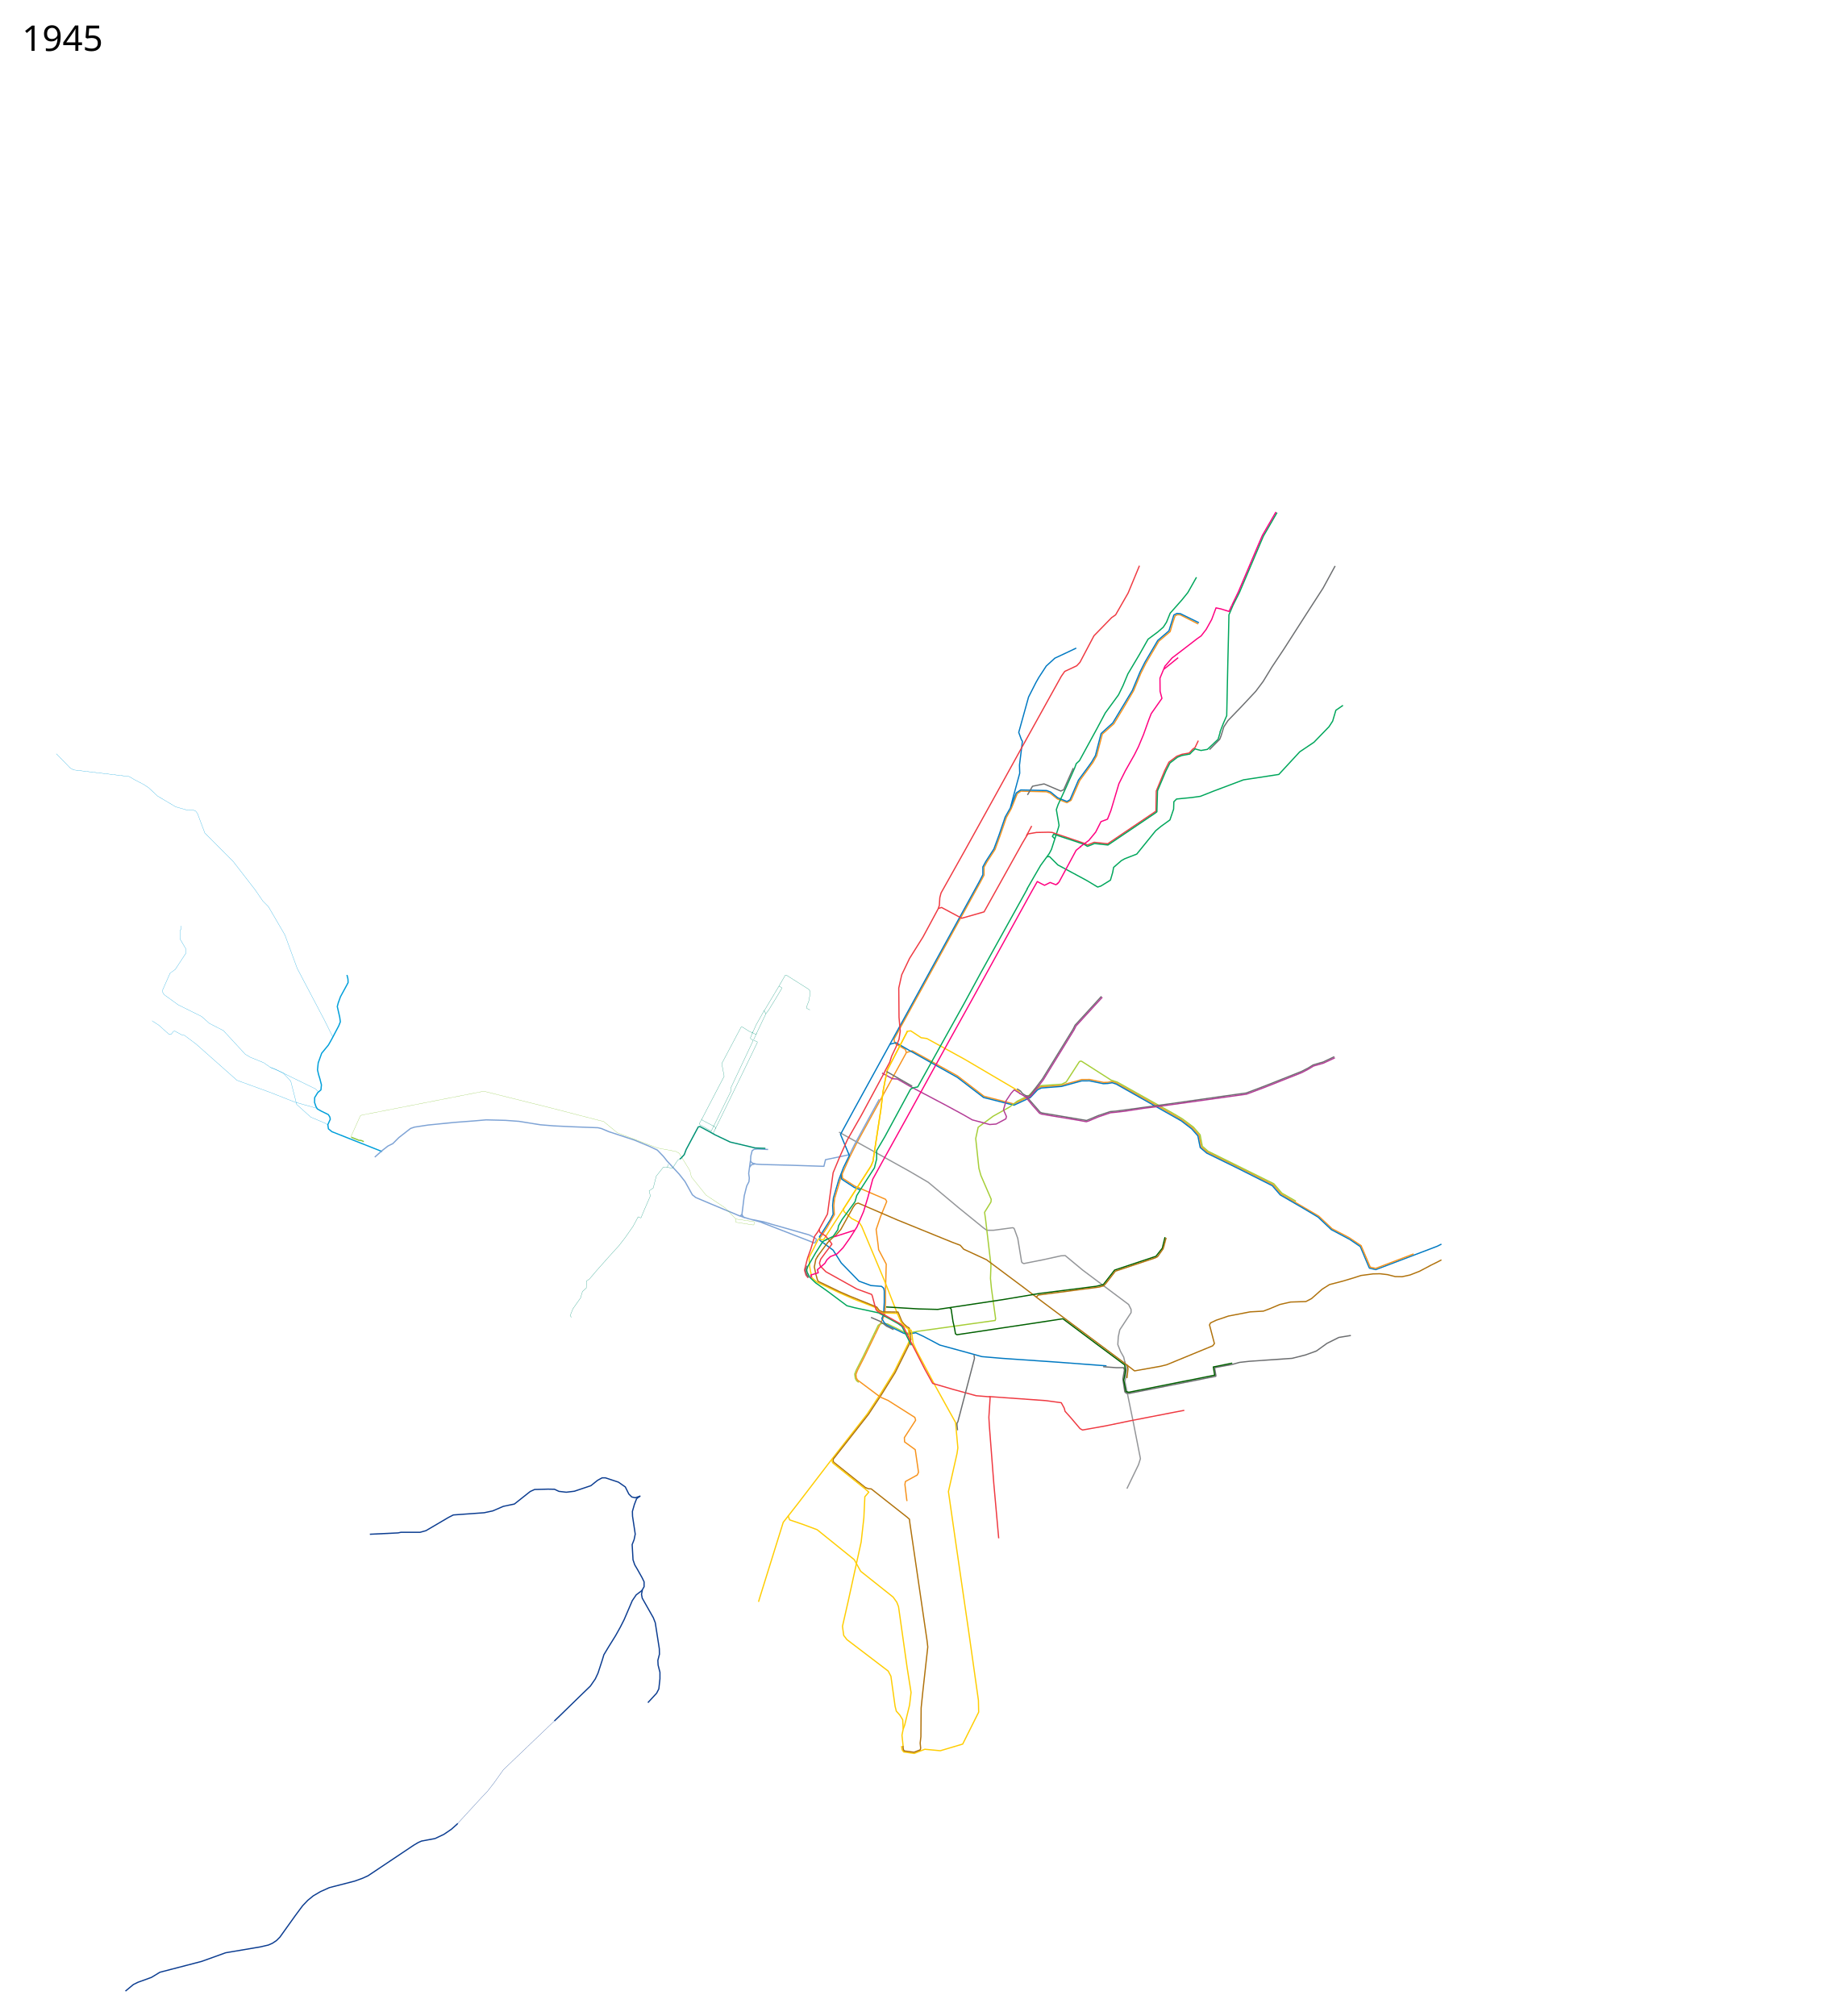
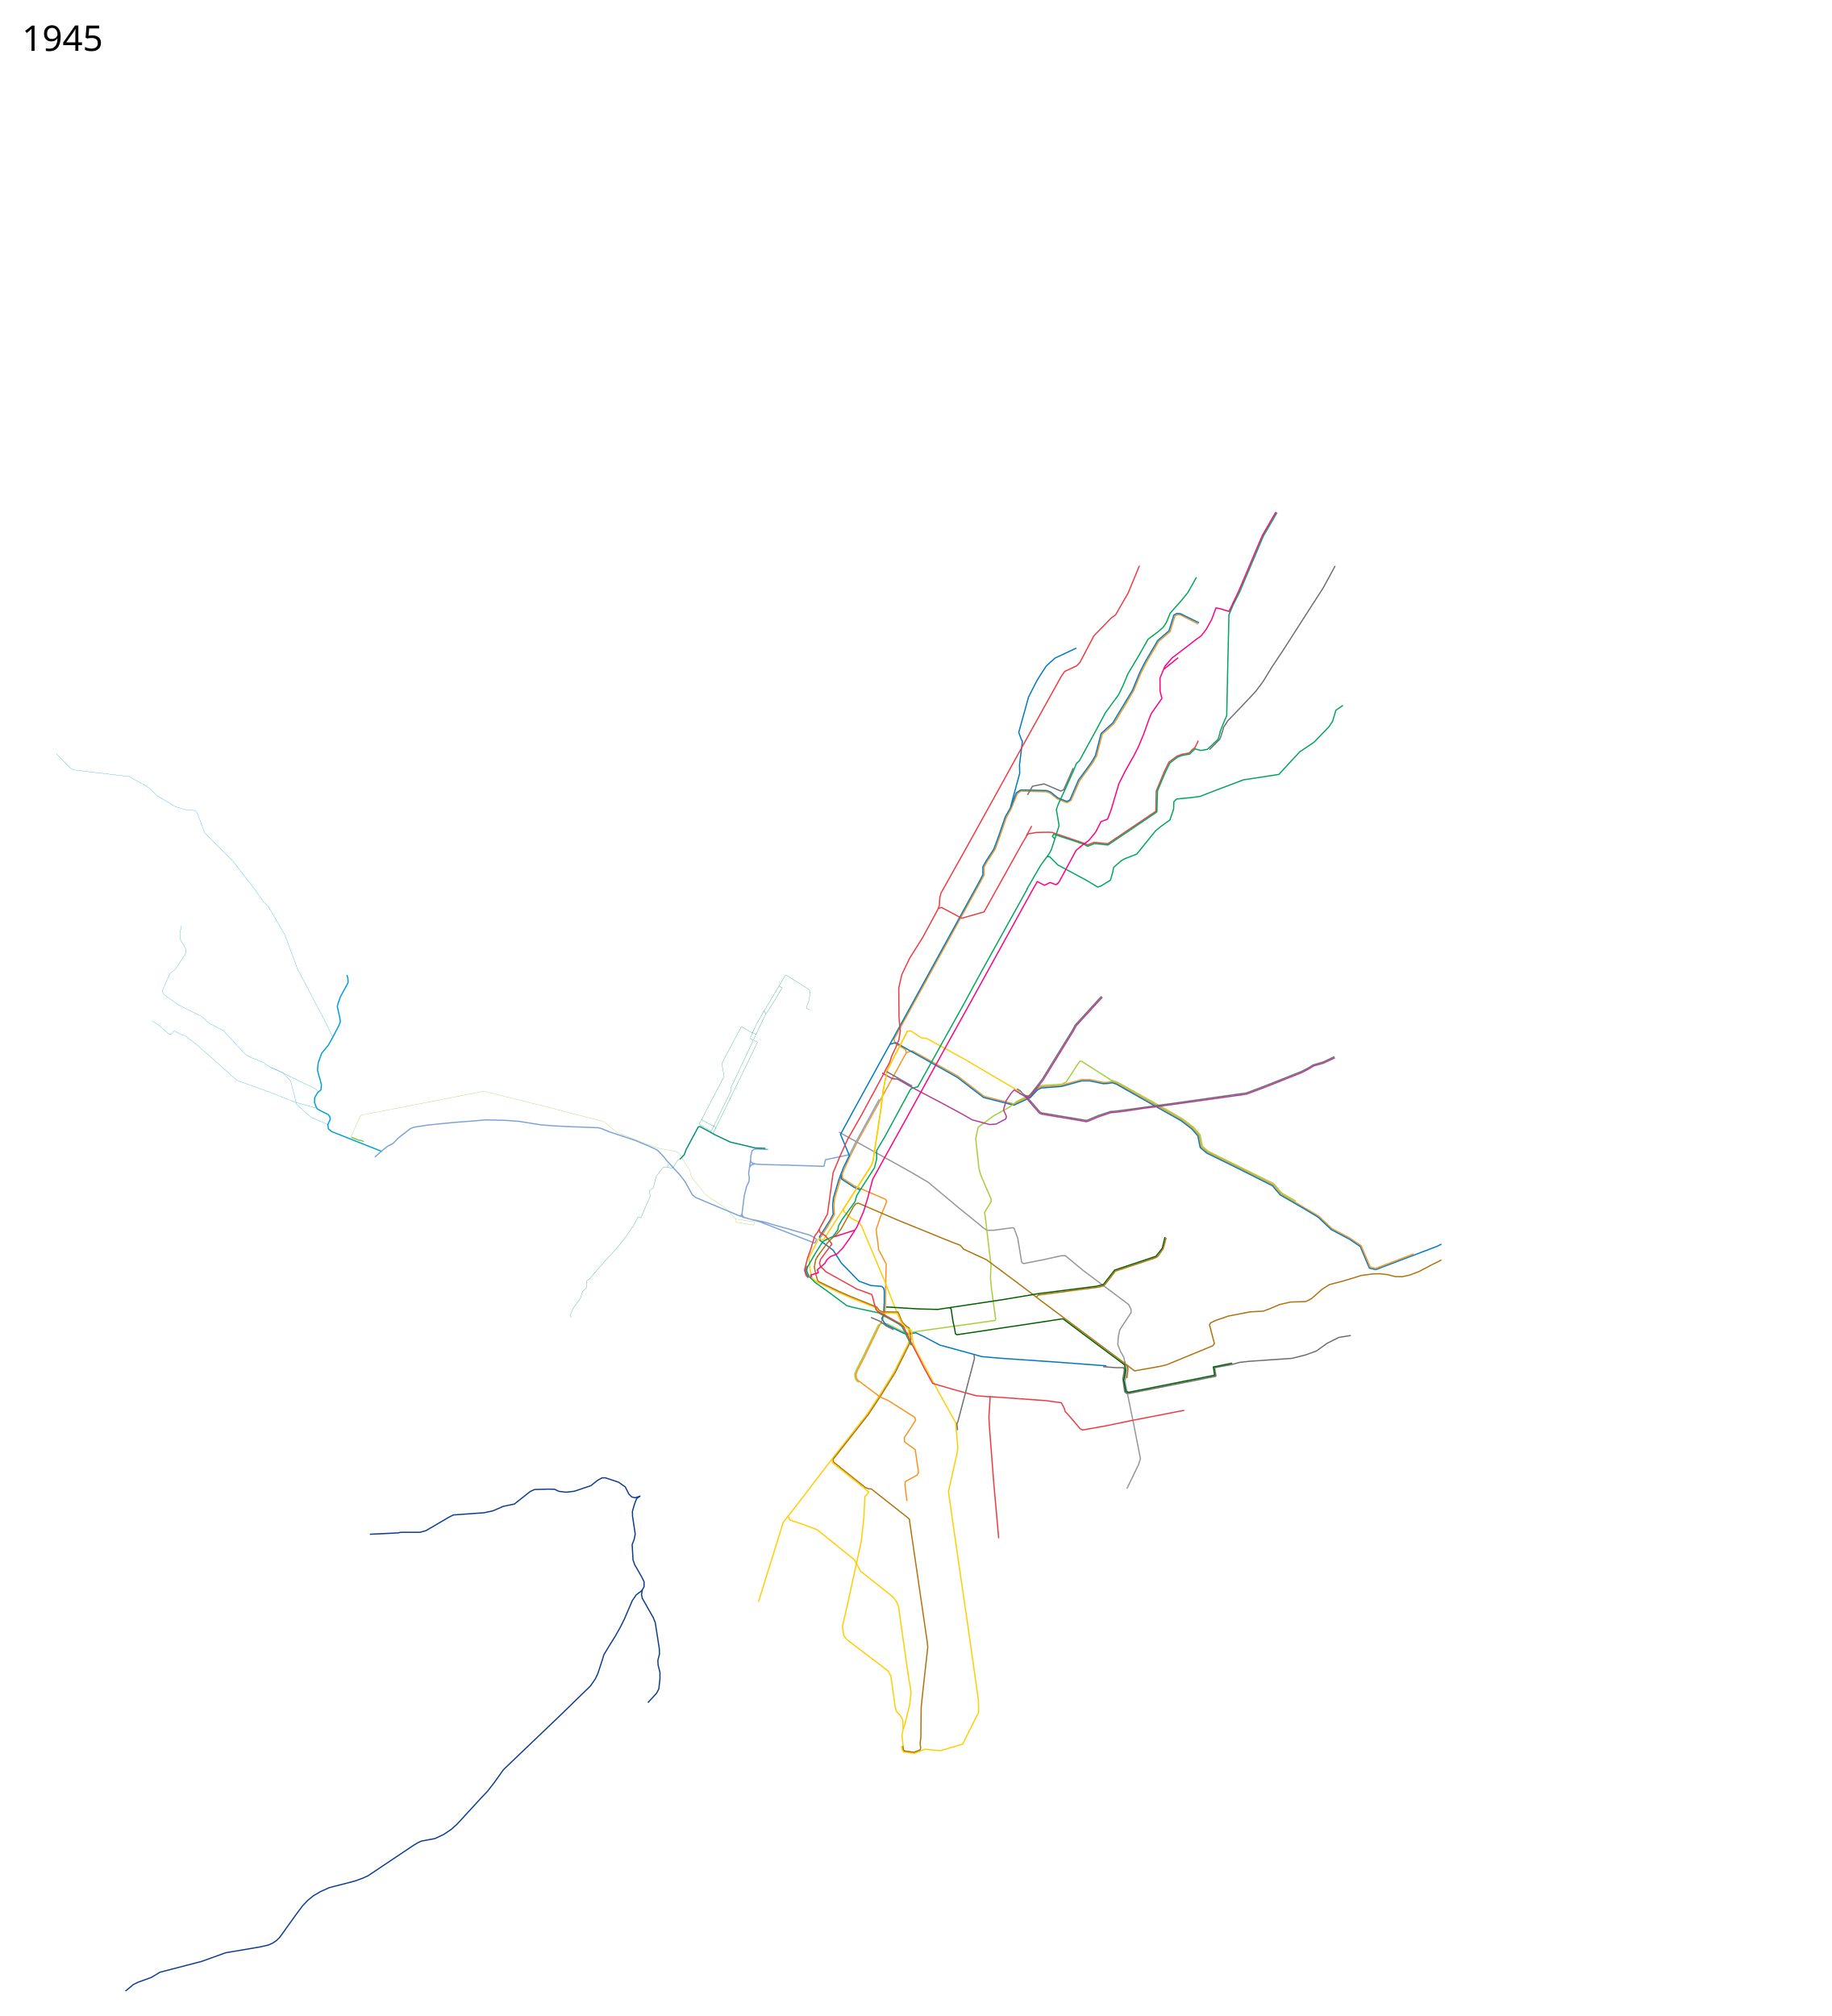
<svg xmlns="http://www.w3.org/2000/svg" width="7450" height="8200" viewBox="-1100 -1934 7450 8200">
  <path d="M3774 604l-53-27-20-10-11-1-10 5-11 33-9 31-46 39-53 90-20 40-30 72-39 66-41 68-47 42-23 88-15 27-54 74-35 80-17 10-38.633-15.206-29.63-23.62-14.753-5.631L3053 1284l-15 10-24 60.375-20.445 36.88-25.624 74.47-20.306 55.4-32.99 50.854-11.76 21.271v32.125l-15.467 29.55-350.605 637.509 1.197 8.691 5.375 10.625 39.855 23.049 3.452 13.062L2385 2715l-28 56-31 70 1 17 49 32 77 33 49 21 5 9-25 61-18 53 8 63 2 19 31 58.813-3.016 109.286.016 48.002-2.939 47.944-40.06 82.955" fill="none" stroke="#f7931d" stroke-width="5" stroke-linejoin="round" />
  <path d="M2587.576 2346.983l23.187-7 184.017 102.084 35.508 27.288 72.356 55.644 121.403 31.266 56.885-27.621 6.695-2.043 29.661-31.686 18.03-8.54L3217 2481l23-7.25 39.75-10.5 19.75-6.25 33-.25 56.5 12 17.75-.5 16.75-3.5 19.5 7 203 113.75 60.75 35.25 44 33 26.5 30.25 9.25 46.75 24.75 21.5 116.25 56.5L4079 2885l32 37.5 153.25 90 54.25 51.25L4388 3100l48.75 32.75" fill="none" stroke="#f7931d" stroke-width="5" stroke-linejoin="round" />
  <path d="M2519.5 2313.5l25-6.5 53.5 31 196 110 107 82 123.537 31.265L3083 2534l7.365-3.034 30.228-32.204 15.318-7.448L3218 2485l82-22.5 32-.25 56.14 11.59 18.36-.84 17.5-3 16.75 5.5L3705 2625l42.5 32.5 25.25 28.75 4.75 24.5 4.75 23 26.5 22.5L3930 2815.5l145.5 73.25 32.25 37.5 96.5 56 57.25 34.25 54 51 74.5 39.5" fill="none" stroke="#0079c2" stroke-width="5" stroke-linejoin="round" />
  <path d="M3421.5 2460.5l-121.695-77.789-5.805-.439-3.928 2.792L3237 2467l-18 9-51.5 3.5-32.864 2.288-20.822 9.78-28.95 30.728-8.466 4.305" fill="none" stroke="#a6ce38" stroke-width="5" stroke-linejoin="round" />
  <path d="M3420 2459.5l24.743 7.836L3668.25 2592.5l41.25 24.25 45.25 34 27 31 9 46.5 23.25 20.25 267.5 132.25 32.5 38 57.75 33.25" fill="none" stroke="#a6ce38" stroke-width="5" stroke-linejoin="round" />
  <path d="M2313 2671l288 160 75 44 123 103 101 82 14 10h28l77.31-10.37 4.187 1.635 2.436 3.05L3040 3103l11 67 4.713 29.066 3.804 4.159 5.113 2.267L3143 3190l73-16 17-1 71 59 187 140 10 20v13l-46 70-6 28-2 32 11 28 13 23 5 22" fill="none" stroke="#939598" stroke-width="5" stroke-linejoin="round" />
  <path d="M2591 2261l-81 156-9 41-9 48-9 74-32 210-8 19-45 70-68 106" fill="none" stroke="#ffcd02" stroke-width="5" stroke-linejoin="round" />
  <path d="M4390 3107l43.419 29.444 31.694 75.443 5.387 12.202 25.873 6.035L4746.5 3135l16.967-8.557" fill="none" stroke="#0079c2" stroke-width="5" stroke-linejoin="round" />
  <path d="M2588 2261l17-2 41.923 27.876 23.299 3.271 154.81 85.075L3027 2494l21.5 14" fill="none" stroke="#ffcd02" stroke-width="5" stroke-linejoin="round" />
  <path d="M3011.5 1348l22.565-56.92 17.92-11.967 105.666 2.42 15.95 5.984 28.582 23.356L3240 1326l12.5-7 34.5-80 40-54.5 13.5-19 15.5-26.5 23-89.5 47.5-43 79.5-132 31.5-75.5 19.5-39 52.5-89 45.5-39 20-64.5 12.5-6.5 14 1 75.5 37" fill="none" stroke="#0079c2" stroke-width="5" stroke-linejoin="round" />
  <path d="M2476.5 2537.5l-100.5 184-20 41-98 20.5-6.5 27-136.5-4.5-116-3-23.5-1.5-15-4-7.5-7.5 1-21 5.5-22 8.5-6 14-1 42.5 2" fill="none" stroke="#7ea3d5" stroke-width="5" stroke-linejoin="round" />
  <path d="M3278 702l-42 20-45 21-35 32-30 46-12 21-30 59-40 144 11 30 4 6-12 97 1 33-27 99-11 42-21 37-26 76-20 54-33 51-12 22v32l-15 29-509 926-55 101 36 86-24 49-19 50-22 74-3 30 2 36-12 23-45 71h0" fill="none" stroke="#0079c2" stroke-width="5" stroke-linejoin="round" />
  <path d="M1952.5 2787.5l-7 51.5 2.5 18.5-1.5 15-9 17.5-10 39.5-6.5 52.5-3 23.5 5.463 11.013L1945 3023l45.873 12.612 191.239 74.149 11.618 4.507 9.156 3.87 8.447 3.89 4.128-1.728 5.053-11.074-.734-4.09-7.713-5.076-10.372-5.968-11.426-5.525L2036.687 3045l-30.09-9.09-47.642-9.403" fill="none" stroke="#7ea3d5" stroke-width="5" stroke-linejoin="round" />
  <path d="M2393.12 3688.706l-8.584-6.646-5.171-9.332-2.517-17.65 7.08-18.076 27.456-53.708 61.367-127.17 8.941-4.889 8.207-2.64L2510 3451l67.5 33.25 13.492 4.348L2623 3483l10-2 315-44 2-7-17-123-4-41 2-54L2909 3025l-4-28 26-42 1-11-42-97-8-29-13-121 10-46 61-45 65.881-36.797 32.314-24.423L3077 2525.5" fill="none" stroke="#a6ce38" stroke-width="5" stroke-linejoin="round" />
  <path d="M2235 3092v19l54 40 33 52 72 74 48.702 17.897 43.243 3.332 8.96 7.646L2497 3317v47l-3 50-7 15 10 17 10 9 69 34 16 4 33-6 32 15 66 35 139 38 32 9 82 7 232 16 179 13.5 14 1" fill="none" stroke="#0079c2" stroke-width="5" stroke-linejoin="round" />
  <path d="M2326 2840.5l-7.5 22-23.5 78-3 28.5 2 37.5-30 52.5-27.5 41.5" fill="none" stroke="#f7931d" stroke-width="5" stroke-linejoin="round" />
  <path d="M2320.5 2841l2.5 20 8 6 43.5 28.5 24 10" fill="none" stroke="#0079c2" stroke-width="5" stroke-linejoin="round" />
  <path d="M2488 2430.5l42 23 20.5 1.5 52 30 24.5 13 118.5 62.5 72 39 37.5 21.5 71 19 26-2 39.5-21 2.5-9.5-12-27.5 10.5-36.5 20-30 13-14.5 25 15.5" fill="none" stroke="#b33c96" stroke-width="5" stroke-linejoin="round" />
  <path d="M2591 2261l-81 156-9 41-9 48-9 74-32 210-8 19-45 70-68 106" fill="none" stroke="#ffcd02" stroke-width="5" stroke-linejoin="round" />
  <path d="M2331 2983l-80 124-8 2-10.239-5.06-4.51 2.812L2208 3148l-17 32 2 34.5 3.5 20.5 6.127 27.776 18.94 17.343L2318 3326l55 24 90 35 11 16 14 5 62 2" fill="none" stroke="#ffcd02" stroke-width="5" stroke-linejoin="round" />
  <path d="M2331 2982l2 12 31 28 31 16 10 16 94 224 52 133M2601 3515l-8 18.5-55.5 112-57.5 92.5-52 79-144 184-137 179-61 78-96 308-4.5 15.5" fill="none" stroke="#ffcd02" stroke-width="5" stroke-linejoin="round" />
  <path d="M2106 4231c1 4 6 17 6 17l53 18 59 22 151 122 26 47 132 105 15 21 7 18 35 248 16 101-6 51-20 82-6 16-5 25 5 47" fill="none" stroke="#ffcd02" stroke-width="5" stroke-linejoin="round" />
  <path d="M3475 3603l8 26-4 40-3 16 35 171 28 143-8 25-47 97" fill="none" stroke="#939598" stroke-width="5" stroke-linejoin="round" />
  <path d="M2543 3402.5l10.074.216 15.329 37.579 8.131 10.606 11.314 10.253 11.053 6.81.942 5.014 5.532 41.77-7.545 20.48-56.705 114.02-57.049 91.566-51.338 77.965-143.35 182.328-.147 8.019 2.759 4.873 130 104" fill="none" stroke="#b0720c" stroke-width="5" stroke-linejoin="round" />
  <path d="M2263 3107l-16 9-29.5 46.5-31.5 54.5-4.572 14.478 1.897 9.398 10.631 20.472 24.083 22.77L2266 3318l79 59 31 8 98 21 78 43 17 12 38 77M3077 1683l27-47 29-50 35-48 9-17 28-87 3-11-11-64 7-20 31-67 36-81 7-19 13-12 72-132 33-62 54-74 18-37 20-48 47-79 35-62 39-29 23-20 13-20 15-37 47-53 25-31 35-62M3160 1551l9-1 34 34 117 63 45 27 13-4 39-24 9-31 4-21 31-27 14-8 49-19 77-95 22-18 36-26 15-44 1-30 11-11 61-6 36-5 53-21 122-46 144-22 85-92 58-39 61-63 15-23 13-44 29-20" fill="none" stroke="#00a65b" stroke-width="5" stroke-linejoin="round" />
  <path d="M2499 2424l20-37 8-25 18-38 12-31 5-33-5-56-1-119 12-54 32-67 54-86 26-48 36-67 5-14 2-32 5-19 97-173 123-222 102-185 127-229 20-36 20-36 14-20 49-23 13-14 57-108 72-74 16-11 51-89 46-111M2502 2420l-98 182-57 100-31 69-27 65-16 116-7 52-39 72-13 18-16 53-13 36-12.5 49 6 20.5 9 11" fill="none" stroke="#ef3a42" stroke-width="5" stroke-linejoin="round" />
  <path d="M2227 3174.5l-8.5 14-6 30.5 6 29 7.057 25.34 3.7 5.013 84.626 40.908 41.617 18.239 111 45 10 13.5 13.5 6 53 .5" fill="none" stroke="#b0720c" stroke-width="5" stroke-linejoin="round" />
  <path d="M2550.06 3408.707L2564 3441l5.4 8.4 14.6 15 10.42 6.538L2601 3515" fill="none" stroke="#ffcd02" stroke-width="5" stroke-linejoin="round" />
  <path d="M2231.5 3066l4 13 22.5 14 20.5 25 5.5 8.5-24 31.5-21.5 29.5-5 16 3.5 12.5 22.55 22.802L2385.5 3309l60 22 3 6.5 11 42 4 13.5 6.5 7 36 19 57 32 12 11 35.5 73" fill="none" stroke="#ef3a42" stroke-width="5" stroke-linejoin="round" />
  <path d="M2593.456 3470.76l13.553 6.33 7.491 52.41h0l14.5 32 76 142.5 82 148 9.348 102.969L2793 3978l-35 155 31 216 52 357 39 276 1 48-65 130-91 27-63-6-43 17-43-6-6-8-3-16" fill="none" stroke="#ffcd02" stroke-width="5" stroke-linejoin="round" />
  <path d="M2609 3531.5l53.5 104.5 31.5 57 82 24 94.5 26 55.5 4.5" fill="none" stroke="#ef3a42" stroke-width="5" stroke-linejoin="round" />
  <path d="M2923 3746.5l231.5 16.5 62.5 8.5 12 22 3.5 13 21.5 24 39.5 46.5 10 5.5 95-17 101.5-21 170-33 47.5-9" fill="none" stroke="#ef3a42" stroke-width="5" stroke-linejoin="round" />
  <path d="M2928 3745.5l-5.5 85.5 2 35 18 233.5 20 223.5" fill="none" stroke="#ef3a42" stroke-width="5" stroke-linejoin="round" />
  <path d="M2610.5 2484l-104-59.5" fill="none" stroke="#6c6e70" stroke-width="5" stroke-linejoin="round" />
  <path d="M2225 3177l19-26 23-31 17-17 16-13 20-23 50-90 10-14 11-3.5 159 68.5 224 91 32 12 14 16 93 43 154 115 72 55 320 239 56 43 107-19 24-6 187-77 7-9-20-76 4-8 23-11 50-17 88-17 54-3 24-9 43-18 44-10 62-2 23-12 43-38 30-19 31-8 22.992-6.03L4407 3263.5l29.5-9.5 49-6.5 28.005-.59 30.495 3.59 31.5 8 28 .5 32-7 38.5-15 48-25.5 27.5-13.5 14-7.5" fill="none" stroke="#b0720c" stroke-width="5" stroke-linejoin="round" />
  <path d="M2189 3261.5l-7.5-12.5-2.458-8.528-2.069-8.867 5.75-16.928" fill="none" stroke="#6c6e70" stroke-width="5" stroke-linejoin="round" />
  <path d="M2420 4116.5l13 5 11 .5 64 50.5 82.5 65 9 8 1.5 14.5 70 479 3 26-20 180-7 68-1 117-3 26 2 20-1.375 7.25-25.375 10-39.875-5.5-3.75-5.75-1.625-14" fill="none" stroke="#b0720c" stroke-width="5" stroke-linejoin="round" />
  <path d="M3096.703 1425.609L3075 1466" fill="none" stroke="#ef3a42" stroke-width="5" stroke-linejoin="round" />
  <path d="M2862 3577l2 14-67.5 257.5-3.839 6.6.218 7.524 2.129 20.874" fill="none" stroke="#6c6e70" stroke-width="5" stroke-linejoin="round" />
  <path d="M2718 1761l12-4 82 44 91-26 156-280 22-37 35-6 50-1 14 1 130 44 14 7 27-11 55 6 196-132.5 1.5-82 34.5-83.5 17-34 32-24 21-8 29-5 15-16 9-6 13.5-28.5" fill="none" stroke="#ef3a42" stroke-width="5" stroke-linejoin="round" />
  <path d="M3862.5 1044l13.5-35 14-32 4.5-214 3-125 1.5-71 17-40 25.25-50L4039 247l55.5-96" fill="none" stroke="#00a65b" stroke-width="5" stroke-linejoin="round" />
  <path d="M3634.5 788l58-47M2377.5 3070l-21.5 33.5-27 38-24.5 25-26.5 10.5-14 13-9 15-30 25.5 3.5 12.5-30 9 1.5 11" fill="none" stroke="#ff0080" stroke-width="5" stroke-linejoin="round" />
  <path d="M2763.218 3385.514l5.72 4.333L2776.5 3441l6.5 28.5 3.616 21.696 5.918 3.794L2999 3464l169.5-25.5 55-8.5 139.5 104.5 111.963 83.229 1.537 13.771" fill="none" stroke="#006000" stroke-width="5" stroke-linejoin="round" />
  <path d="M4436 3131l38 89 22 5 154.192-58.68" fill="none" stroke="#f7931d" stroke-width="5" stroke-linejoin="round" />
  <path d="M2618 2489l-14 7-105 194-33 56v34l-9 36-54 84-18 29-7 25-53 73-14 25-3 16-19 27-31 15" fill="none" stroke="#00a65b" stroke-width="5" stroke-linejoin="round" />
  <path d="M3072.323 2522.274l58.552 67.23 7.06 3.27 181.955 30.646 8.982-3.614 38.9-16.305 49.065-16.34 21.081-1.564 38.264-4.987 183.318-25.11 229.904-32.677 80.08-11.146 72.406-27.29 151.697-60.115 27.221-13.853 20.466-12.742 31.08-9.322 8.71-2.178 46.613-22.145" fill="none" stroke="#6c6e70" stroke-width="5" stroke-linejoin="round" />
  <path d="M2618 2490l15-3 119-214 68-122 70-129 177-319 12-22" fill="none" stroke="#00a65b" stroke-width="5" stroke-linejoin="round" />
  <path d="M3036.968 2494.677l14.156 8.985 8.383 10.721 12.816 7.891 8.756 1.625 5.413-.327 5.782-5.718 47.73-62.901 124.472-201.923 8.605-17.034 107.35-117.286" fill="none" stroke="#6c6e70" stroke-width="5" stroke-linejoin="round" />
  <path d="M3486 3617.5l2.5 16.5-4.5 37.5" fill="none" stroke="#b0720c" stroke-width="5" stroke-linejoin="round" />
  <path d="M3190 1477l-9-9 5-9 123.5 41 14 8.5 15.5-6 13-5.5 55 6 57-38.5 135.5-91.5 6.5-5 2.5-85.5 34.21-80.906L3659 1169.5l30.5-23.5 18-7 32.5-6 9-9.5 12.5-11.5 8 2.5 16 4 26-4.5 43.5-41 9-31" fill="none" stroke="#00a65b" stroke-width="5" stroke-linejoin="round" />
  <path d="M3298 1508l-20.5 16.5-69.5 129-7.5 8" fill="none" stroke="#ff0080" stroke-width="5" stroke-linejoin="round" />
  <path d="M2377.5 3069.5l8.076-12.467L2413 2993.5l17.5-57.5 19.5-73.5 40.5-73.5 99-178.5 91-165.5 80-145 91.5-164.5 100-181.5 143.5-260 23.983-42.398 14.99 8.06 14.597 7.3 22.651-11.578 23.658 9.312 8.557-6.544M2377.5 3069.5l-84 27" fill="none" stroke="#ff0080" stroke-width="5" stroke-linejoin="round" />
  <text x="-1010.547" y="-1727.039" style="-inkscape-font-specification:Sans" font-size="144px" font-weight="400" font-family="Sans">
    <tspan x="-1010.547" y="-1727.039">1945</tspan>
  </text>
  <path d="M3293.5 1510.5l35.5-26 28-34 21.5-42.5 26.5-10 14-35.5 32.5-109 26-52 37-65.5 16.5-33 20.5-49 22-61.5 9.5-24 43.5-62-7.5-28.5-.5-53.5 20-48.5 29.5-34 59.5-45.5 42-32.5 16.5-11.5 20.5-26.5 22.5-40.5 17.5-47 19 4 34 10.5 11.5-25" fill="none" stroke="#ff0080" stroke-width="5" stroke-linejoin="round" />
  <path d="M4331 368l-49 90-69 107-91 142-48 72-36 59-30 40-58 62-55 57-17 26-11 36-5.5 14-41.5 42M2535 3474l-28.003-13.545-25.562-19.285L2443 3424.5" fill="none" stroke="#6c6e70" stroke-width="5" stroke-linejoin="round" />
  <text x="-1010.547" y="6163.961" style="-inkscape-font-specification:Sans" font-size="144px" font-weight="400" font-family="Sans" />
  <path d="M454.5 2750L347 2707.5l-97-38.5-14-11.5-2.5-17 10-22-2-9.5-6-9.5L206 2585l-15-8.5-5.5-9-6-17.5.5-19.5 12.5-20.5 13-11 1-10 1-10.5-6-23.5-5.5-18-4.5-19.5 3-28.5 14-39 27.5-33.5 13-23 29-55 6.5-16.5-2.5-18-10-44 4-15 9-25 24.5-45 6.5-12.5-.5-13.5-1.31-6.29-2.859-11.061" fill="none" stroke="#009fda" stroke-width="5" stroke-linejoin="round" />
  <path d="M1971.5 2800l-14.5 3.5-7.5 9.5M1906 3010.5l24 8M1918 3006.5l-8.251 5.602-61.767-25.757M1847.982 2986.345L1792 2963l-61.5-26-14-11-17.5-31.5-12.5-22.5-23.5-30-49-53-15.5-19.5-24.5-25.5-31.5-15-62.5-26-103.5-34-29.5-12.5-14.5-3.5-105.5-4-73.5-3.5-55.5-4.5-87-14-55-4-78.5-2-46 4-85.5 6.5-104.5 10.5-55.5 8.5-16 5.5-47.5 37-24.5 24.5-20 10-22.5 17.5-31 27.5" fill="none" stroke="#7ea3d5" stroke-width="5" stroke-linejoin="round" />
  <path d="M1503 4152l-19 6-14-3-12-12-14.5-29-28-19.5-53-17.5h-13l-18.5 10-27.5 22-67 22.5-33 4-30-3.5-18-8.5-26.5-.5-54.5 1.5-17.5 8-64.5 51-45 9.5-43 18.5-35 7.5-125.5 9-19.5 10-92 54-23.5 6.5h-78l-11.5 2.5-115 5.5M1513 4532.5l-3.5 18.5 3 15.5 45 79.5 8 20.5 16.5 106 .5 22-6.5 25 1 19 7.5 29.5v26.5l-4.5 41-9 17.5-35.5 38.5" fill="none" stroke="#0c3d91" stroke-width="5" stroke-linejoin="round" />
  <path d="M1667.224 2778.388l-10.22 6.388-21.743 33.188-20.736-4.124-16.29-.32-28.744 36.412-12.137 47.908-16.928 12.137 5.11 20.441-25.232 57.81-13.095 31.62-11.498-4.472-9.901 18.844-10.86 20.122-31.939 45.673-24.912 32.259-40.563 44.715-48.867 54.935-30.661 36.091-12.776 8.943-.32 28.107-15.65 14.053-7.665 26.19-16.928 23.954-14.372 20.441-11.18 28.107 5.75 6.388M1803 2677.5l-.5-6 9.148-16.964-3.148-5.036-52.245-27.47-1.5-3.86 90.886-174.44L1836 2392l79-149 3.5-.5 27.5 17.5 26.5 12.5 3.5-.5 22-46 17.5-36.5-7.317-12.451-32.173 56.922-13.435 30.052-3.89 1.768" fill="none" stroke="#009174" stroke-width="1px" stroke-linejoin="round" />
  <path d="M1809.84 2657.528l48.437-98.995 68.589-140.714 53.74-111.37-.707-3.181-13.435-5.657-.354-3.536 11.668-25.102M2014.9 2189.777l11.314-14.496 29.345-47.73 24.75-41.719-.708-2.828-10.96-6.01 25.81-44.548 3.888-.354 91.217 57.63 6.01 8.131-1.767 19.092-3.536 19.799-9.9 26.516 1.415 4.243 12.728 6.364M2068.64 2076.993l-61.517 102.884M1962.575 2262.962l-10.253 25.103 2.121 3.535 7.778 4.596.354 4.597-89.45 189.504.708 12.728-81.567 165.524 1.664 5.242M1755 2617.75l-10.75 19.25 4.25 5 44.5 24.5" fill="none" stroke="#009174" stroke-width="1px" stroke-linejoin="round" />
  <path d="M1617.309 2801.292l-2.265 12.836" fill="none" stroke="#009174" stroke-linejoin="round" />
  <path d="M3639 3098l-11 45-26 33-168 56-46 59-29 7-230 29-148.5 25-233 35-33 5-77-2-133-8" fill="none" stroke="#006000" stroke-width="5" stroke-linejoin="round" />
  <path d="M3387.5 3624.999l53.5 4h29.5l3.5 9-6.5 37 8 52 5.5 5.5 11.5 1.5 11.5-2.5 150.5-29.5 191-38 .5-3-5.5-32 71-13" fill="none" stroke="#6c6e70" stroke-width="5" stroke-linejoin="round" />
  <path d="M3476.5 3628.999l1.5 10.5-3.5 24.5-3.5 15.5 9 46.5 11.5 3 349.5-69.5-5.5-33.5 77-15.5" fill="none" stroke="#006000" stroke-width="5" stroke-linejoin="round" />
  <path d="M4395 3497.999l-49 8-48 24-43 31-44 16-55 14-174 12-40 4.5-30.5 8.5" fill="none" stroke="#6c6e70" stroke-width="5" stroke-linejoin="round" />
  <path d="M2459 3496l-43 89-28 55-6.171 16.282 1.537 14.111 4.635 8.607 92.944 69.651 31.056 13.349 109.398 69.27 3.255 11.372-45.873 70.863.878 17.405L2623 3962.5l11.5 79.25 1.75 13.25-5.267 10.633-42.052 23.107L2583 4092l-2 12 7.5 62.5 1 5" fill="none" stroke="#f7931d" stroke-width="5" stroke-linejoin="round" />
  <path d="M2285 4001l.221 11.123 3.02 5.03 130.258 104.347 15.637 13.669-16.137 18.83-4 86-11 98-53 242-23 101 5 37 13 17 168 128 11 21 17 122 5 20 15 17 11 18 2 38" fill="none" stroke="#ffcd02" stroke-width="5" stroke-linejoin="round" />
  <path d="M3079.5 1299.5l20.5-35.5 47-9.5 68 29 12-5.5 39-88" fill="none" stroke="#6c6e70" stroke-width="5" stroke-linejoin="round" />
  <path d="M195.161 2506.56l-12.728-12.02-147.785-72.125L0 2407.565" fill="none" stroke="#009fda" stroke-linejoin="round" />
  <path d="M234.052 2642.325l-8.485-6.364-61.518-26.163-57.276-51.619-24.042-94.752-30.405-32.527-34.96-17.198L0 2407.565l-27.434-19.031-54.112-22.148-20.637-12.081-89.096-96.394-57.162-29.42-31.678-28.118-94.678-46.983-57.661-41.644-6.051-10.322v-8.543l30.254-68.339 21.356-15.66 43.1-65.825v-17.115l-24.16-41.276 1.006-35.235 4.027-5.034-1.007-12.584M253.5 2283.5l-35-70.5L109 2005l-50-136-67-115-22.706-22.86-31.397-45.818-88.907-114.755-115.774-116.277-29.698-79.028-7.458-10.15-8.65-3.441-27.946-1.011-45.041-13.083-73.75-43.803-35.477-33.218-18.628-12.578-39.373-20.616-21.832-12.798-225.337-26.85-13.55-7.026-57.214-58.718" fill="none" stroke="#009fda" stroke-linejoin="round" />
  <path d="M188.09 2573.736l-88.388-24.749-100.41-39.598-135.259-49.186-166.22-147.356-46.983-35.237-11.034-2.136-29.542-16.017-4.983 2.136-9.255 11.39h-8.542l-40.932-36.661-28.104-18.322" fill="none" stroke="#009fda" stroke-linejoin="round" />
  <path d="M3911 528l26.226-54.135 19.064-44.769 61.712-145.596 17-39.502 55.286-95.683" fill="none" stroke="#ff0080" stroke-width="5" stroke-linejoin="round" />
  <path d="M1893.25 3024.25l.716 2.035-1.466 9.215 2.25 2.25 69.25 10.75 2.75-.75 1.5-10.75-2-2-73-10.75-43.75-45.5-77.75-51.75-59.5-74.25-5.75-25-43.566-70.563-12.684-7.437-76.25-14.5-163.5-62.25-55.5-45.75-18-4-186.25-48.25L868 2504.5l-496.41 97.117-6.09 3.383-35.125 78.25-2.468 6.073 1.342 2.743" fill="none" stroke="#8bc63e" stroke-linejoin="round" />
  <path d="M379.892 2709.485l-11.268-4.79-8.871-.71-30.88-12.42" fill="none" stroke="#8bc63e" stroke-width="5" stroke-linejoin="round" />
  <path d="M2013.445 2736.867l-41.521-1.597-101.567-23.954-61.323-29.23-28.495-15.979-33.147-17.712-7.027 1.278-49.186 91.985-7.666 20.44-13.095 14.693-5.11 3.833" fill="none" stroke="#009174" stroke-width="5" stroke-linejoin="round" />
  <path d="M3046.5 2512.5l24.5 14.5 31 37 26.5 30 8 3.5 38 6.5 114.5 19 30 5.5 9.5-3 39-16.5 50-17 22-2 38-4.5 77-12 50.5-6 286.5-40 79-11 72-27 153.5-61 27.5-14.5 19.5-12 40-11.5 47-22" fill="none" stroke="#b33c96" stroke-width="5" stroke-linejoin="round" />
  <path d="M3071 2527l9.932 1.644 6.62-.159L3096 2521l48-63 125-203 8-16 107-117" fill="none" stroke="#b33c96" stroke-width="5" stroke-linejoin="round" />
  <path d="M3115.5 3342l8-8.5 248-32.5 18-5 10-11 37.5-48.5 163-54.5 8.5-4.5 22.5-31.5 3-9 9.5-36.5" fill="none" stroke="#b0720c" stroke-width="5" stroke-linejoin="round" />
-   <path d="M762.13 5482.57l-3.38 3.68L736 5506.5l-30.5 20.75-36 17-55 10.25-14 6.25-18.409 11.043-184.84 123.707-22.5 10.25-31.75 11.5-103 26.5-36.25 16.25-29.5 17.25L152 5795.5l-21 22-29 39-63.464 88.72-14.142 14.143-16.617 10.96-16.263 7.071-31.765 7.356-141.75 24-98 35.25-169.5 44-34.5 21-54.75 19.75-18.75 9.25-32.25 26.75" fill="none" stroke="#0c3d91" stroke-width="5" stroke-linejoin="round" />
-   <path d="M1154.998 5066.075L1040 5176l-92.5 88.5-38 53.5-26.5 34-22.5 23.5-98.37 107.07" fill="none" stroke="#0c3d91" stroke-linejoin="round" />
-   <path d="M1505 4150l-15.5 12-9 23.5-8 28 .5 19.5 11 73-4.5 22-8 20.5 3.5 62 7 20.5 11.5 19.5 18.5 33 8 16.5v20l-9 15.5-23 17.5-16 23.5-33 77-16 31.5-19 34-28 45-19.5 32.5-7 23-17 52-11 23.5-20 29-47 45.5-78.5 76.5-21.002 20.075" fill="none" stroke="#0c3d91" stroke-width="5" stroke-linejoin="round" />
+   <path d="M762.13 5482.57l-3.38 3.68L736 5506.5l-30.5 20.75-36 17-55 10.25-14 6.25-18.409 11.043-184.84 123.707-22.5 10.25-31.75 11.5-103 26.5-36.25 16.25-29.5 17.25L152 5795.5l-21 22-29 39-63.464 88.72-14.142 14.143-16.617 10.96-16.263 7.071-31.765 7.356-141.75 24-98 35.25-169.5 44-34.5 21-54.75 19.75-18.75 9.25-32.25 26.75M1154.998 5066.075L1040 5176l-92.5 88.5-38 53.5-26.5 34-22.5 23.5-98.37 107.07M1505 4150l-15.5 12-9 23.5-8 28 .5 19.5 11 73-4.5 22-8 20.5 3.5 62 7 20.5 11.5 19.5 18.5 33 8 16.5v20l-9 15.5-23 17.5-16 23.5-33 77-16 31.5-19 34-28 45-19.5 32.5-7 23-17 52-11 23.5-20 29-47 45.5-78.5 76.5-21.002 20.075" fill="none" stroke="#0c3d91" stroke-width="5" stroke-linejoin="round" />
</svg>
